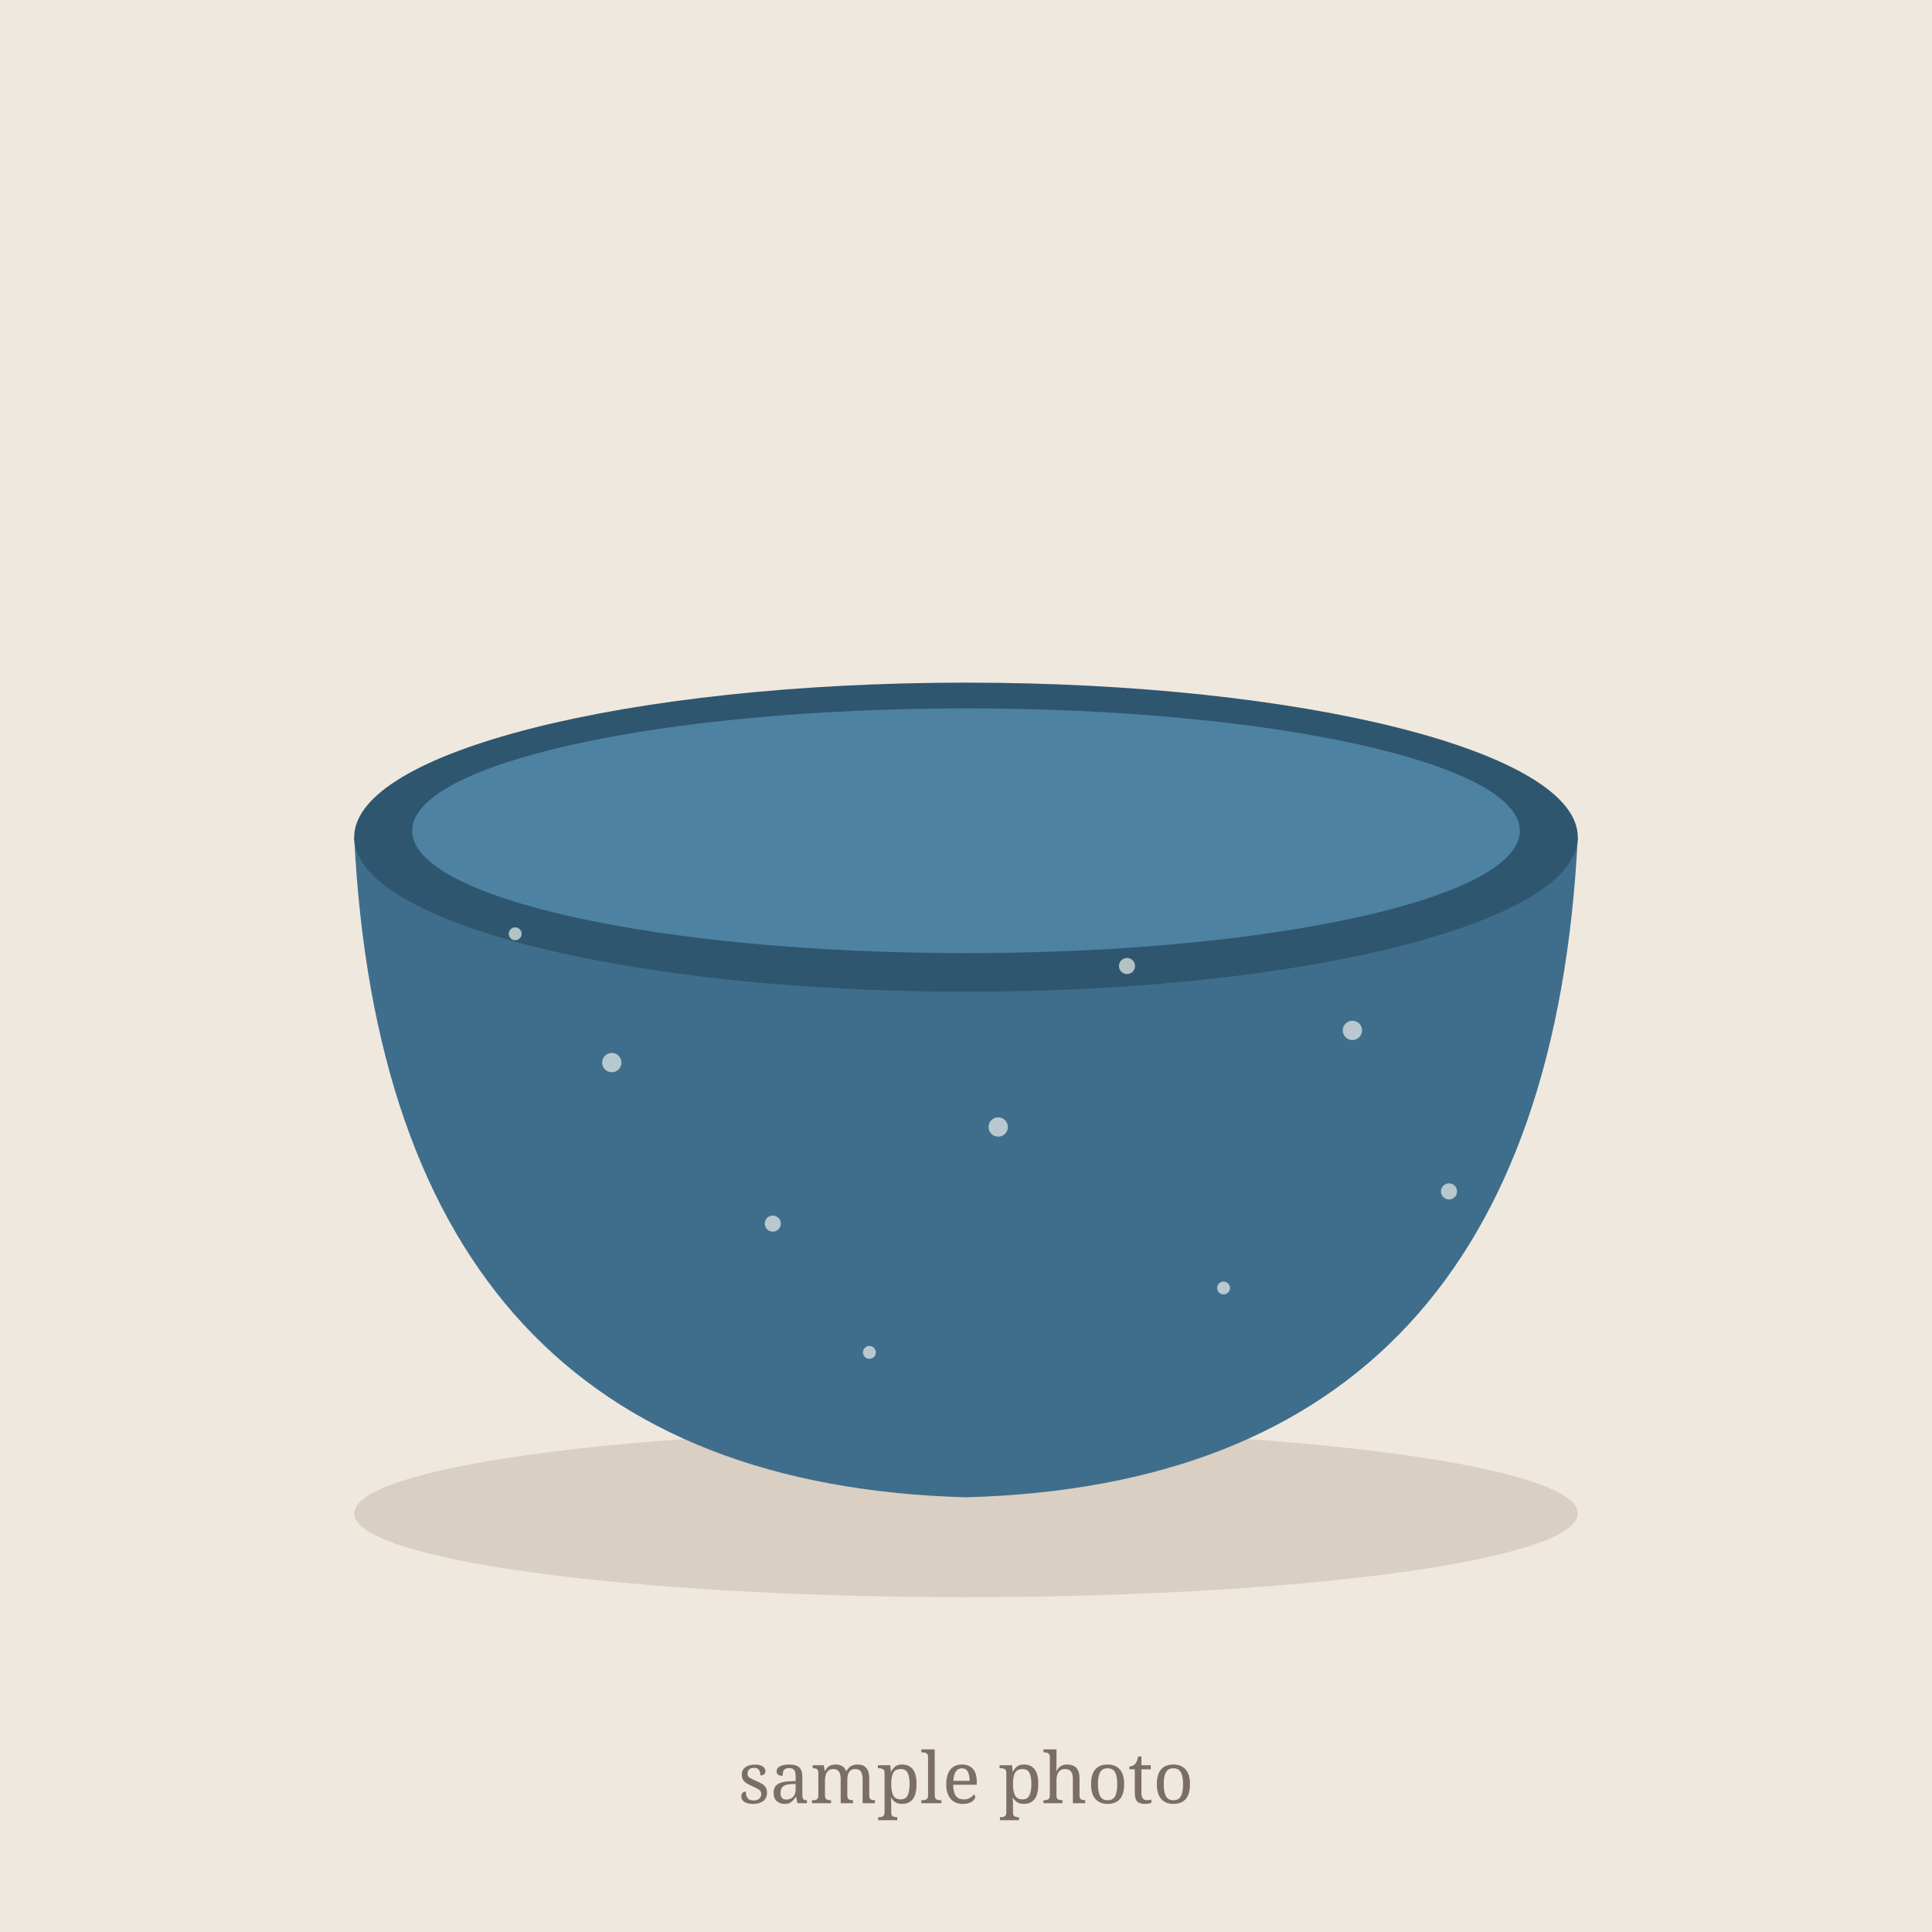
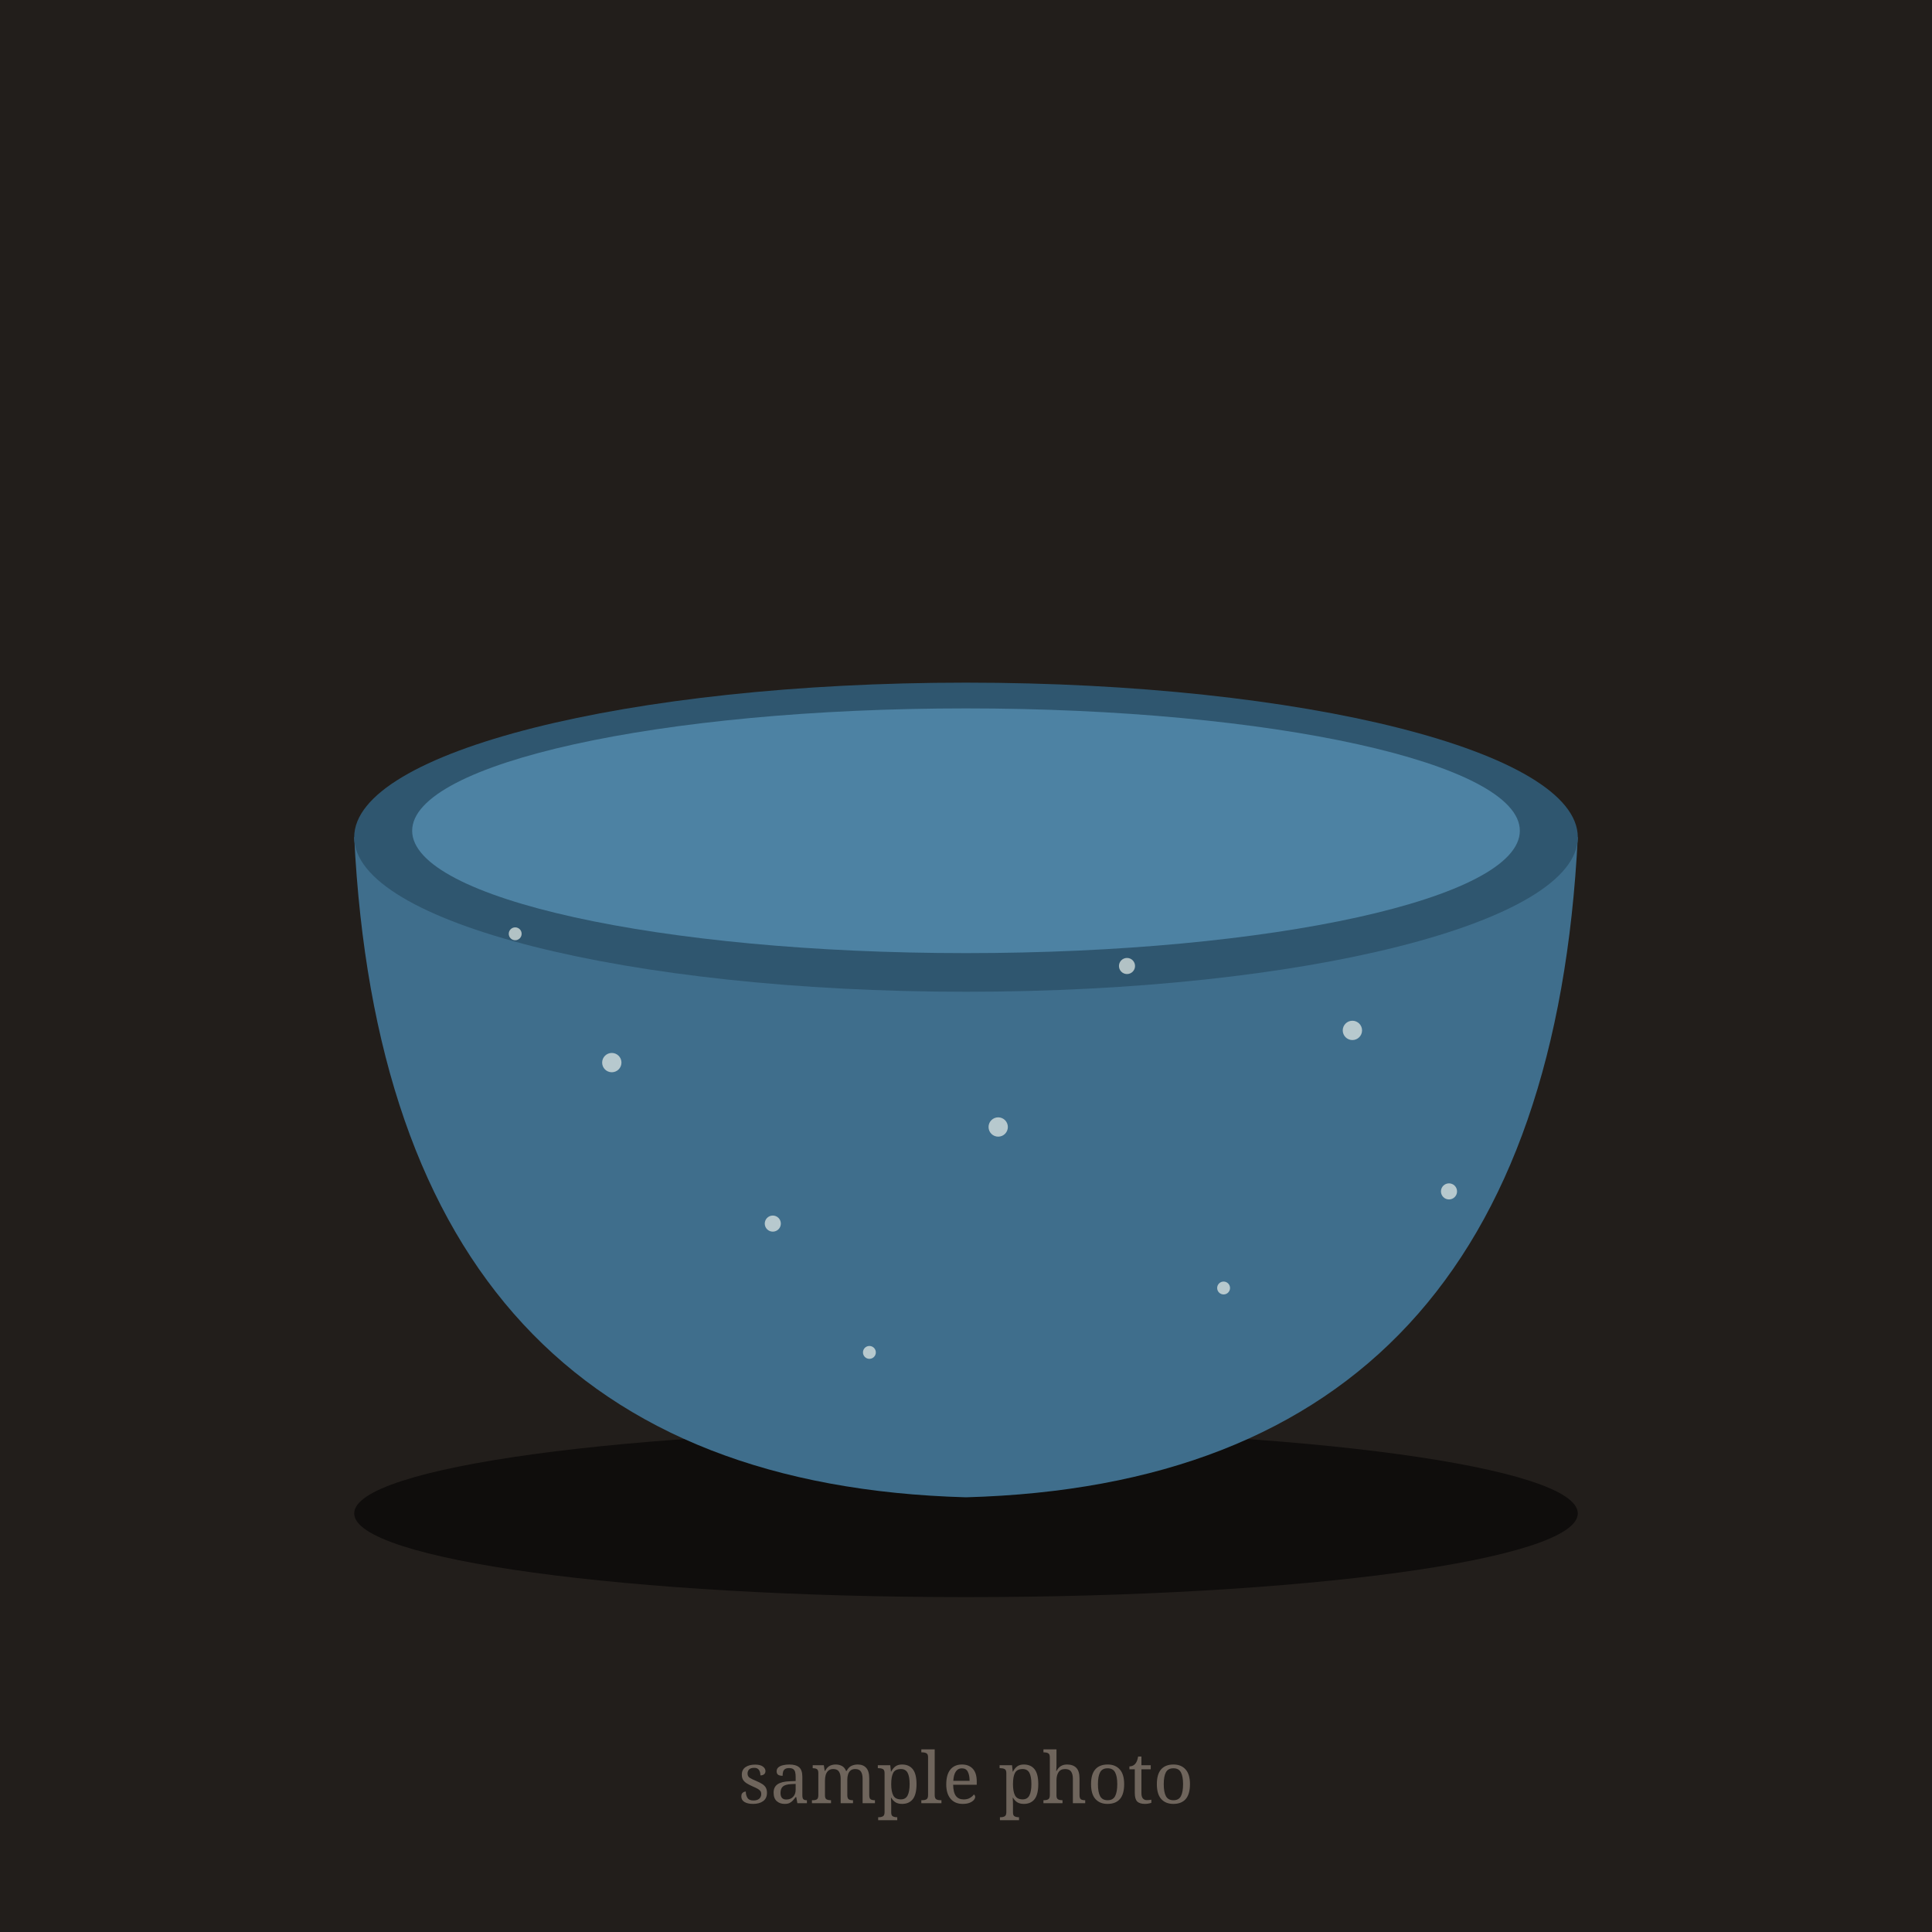
<svg xmlns="http://www.w3.org/2000/svg" viewBox="0 0 600 600">
-   <rect width="600" height="600" fill="#efe8de" />
-   <ellipse cx="300" cy="470" rx="190" ry="26" fill="#d9cfc2" />
+   <rect width="600" height="600" fill="#221e1b" />
+   <ellipse cx="300" cy="470" rx="190" ry="26" fill="#0f0d0c" />
  <path d="M110 260 Q120 460 300 465 Q480 460 490 260 Z" fill="#3f6e8c" />
  <ellipse cx="300" cy="260" rx="190" ry="48" fill="#2f566f" />
  <ellipse cx="300" cy="258" rx="172" ry="38" fill="#4d82a3" />
  <g fill="#e9efe9" opacity="0.7">
    <circle cx="190" cy="330" r="3" />
    <circle cx="240" cy="380" r="2.5" />
    <circle cx="310" cy="350" r="3" />
    <circle cx="380" cy="400" r="2" />
    <circle cx="420" cy="320" r="3" />
    <circle cx="270" cy="420" r="2" />
    <circle cx="350" cy="300" r="2.5" />
    <circle cx="160" cy="290" r="2" />
    <circle cx="450" cy="370" r="2.5" />
  </g>
-   <text x="300" y="560" text-anchor="middle" font-family="Georgia, serif" font-size="22" fill="#7a6e66">sample photo</text>
+   <text x="300" y="560" text-anchor="middle" font-family="Georgia, serif" font-size="22" fill="#6f655c">sample photo</text>
</svg>
